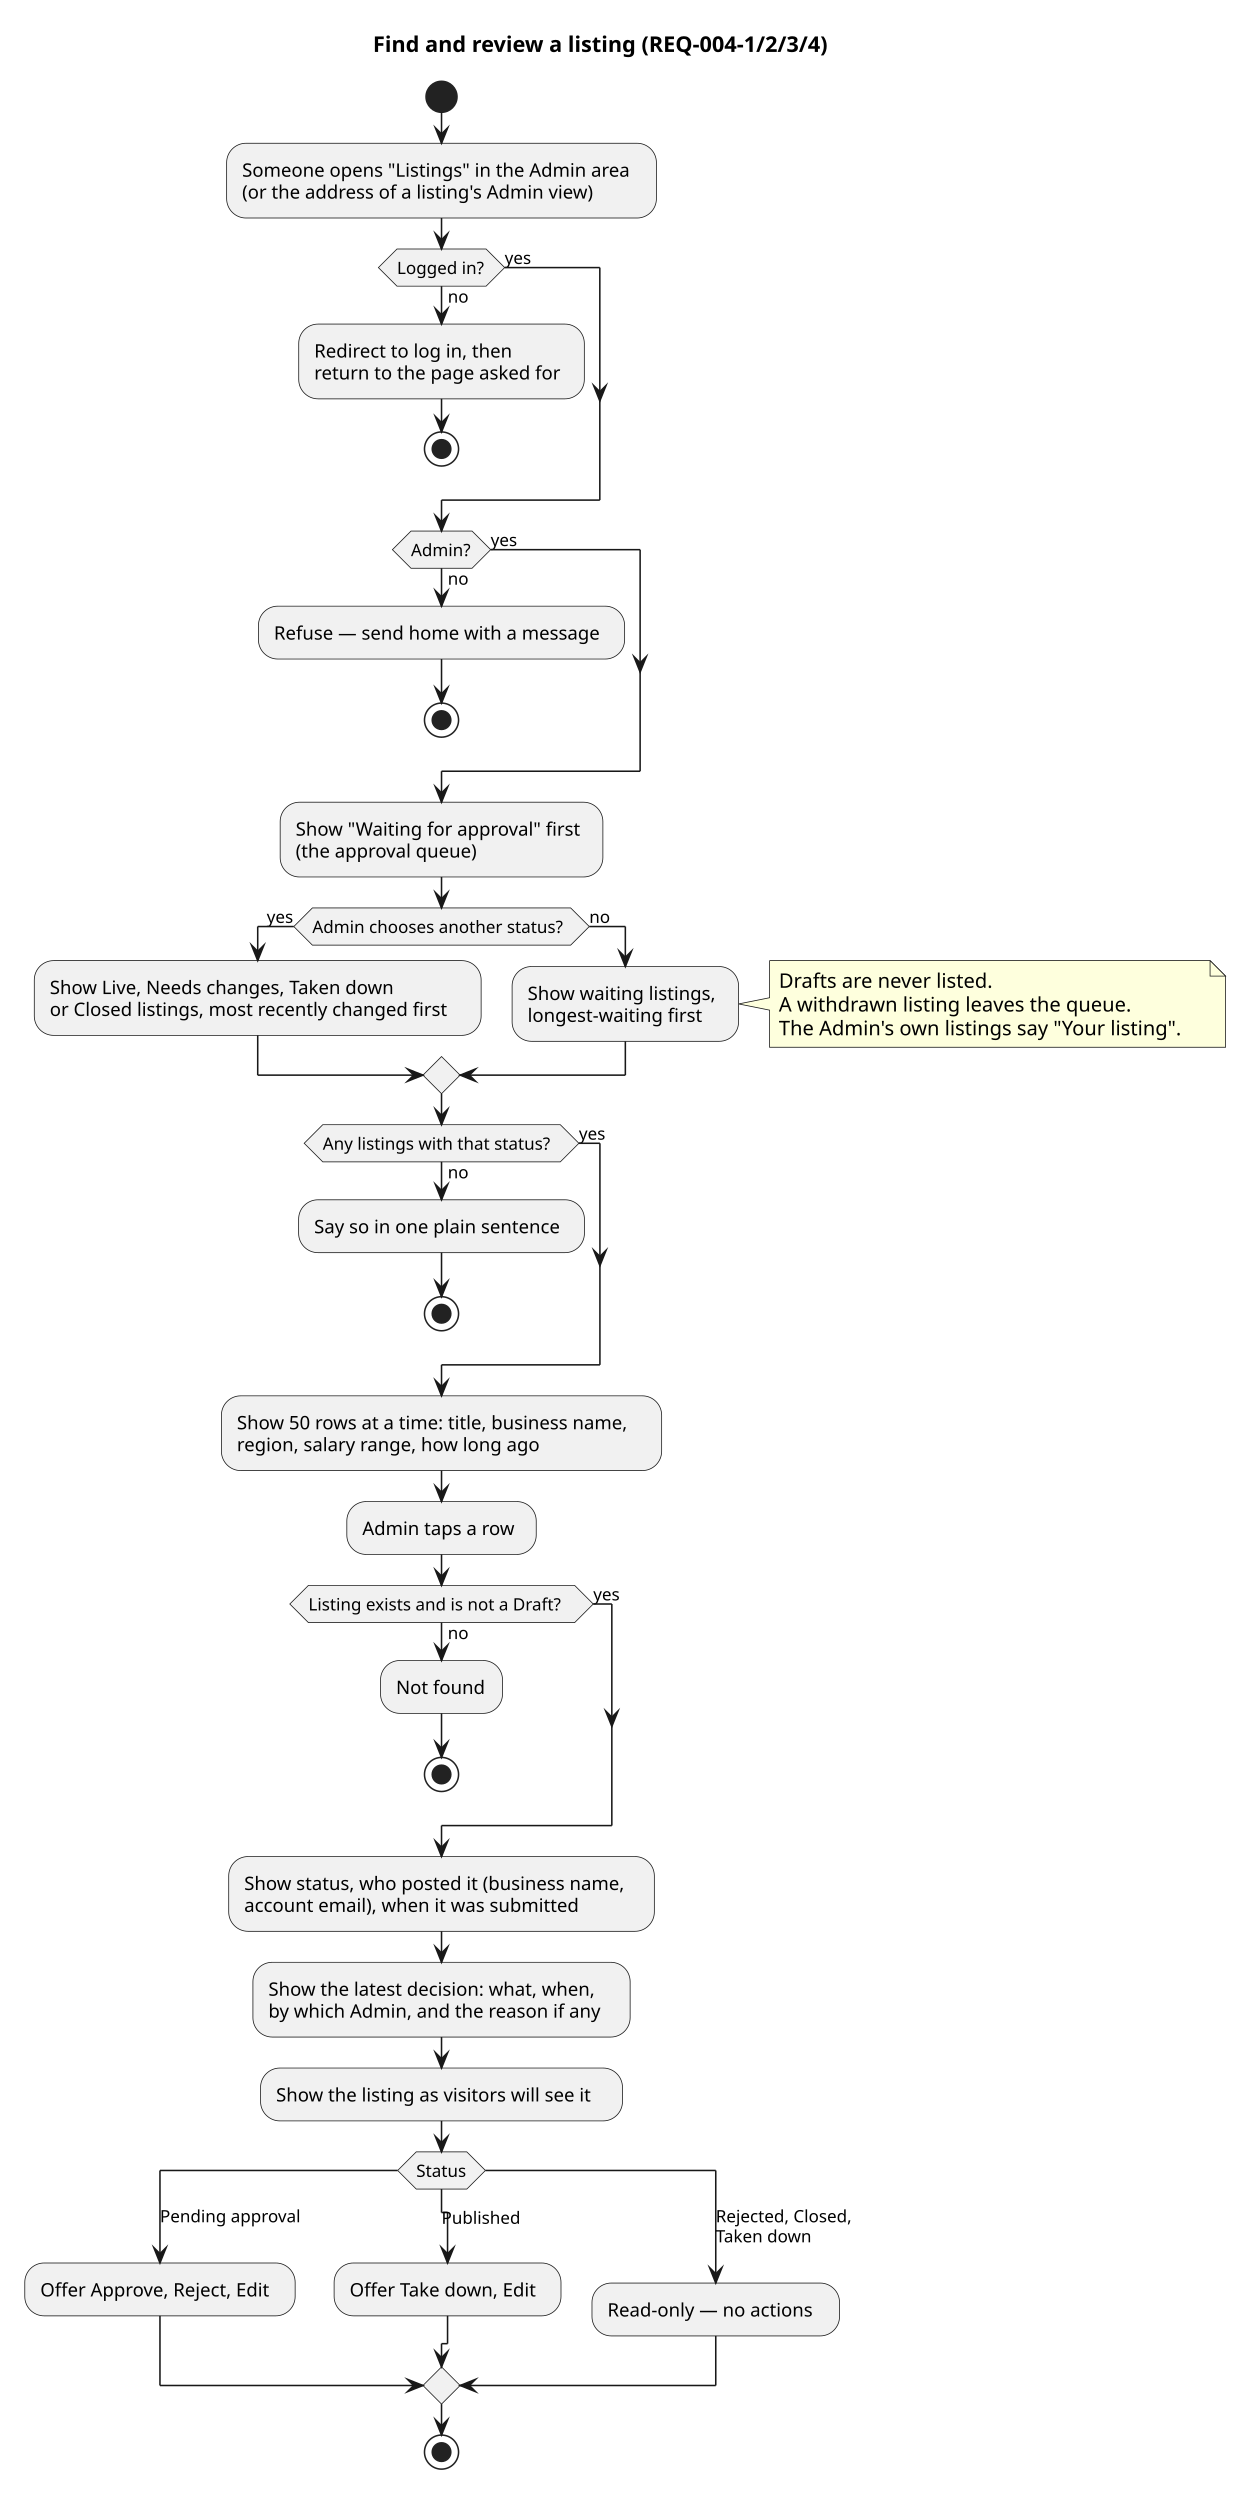
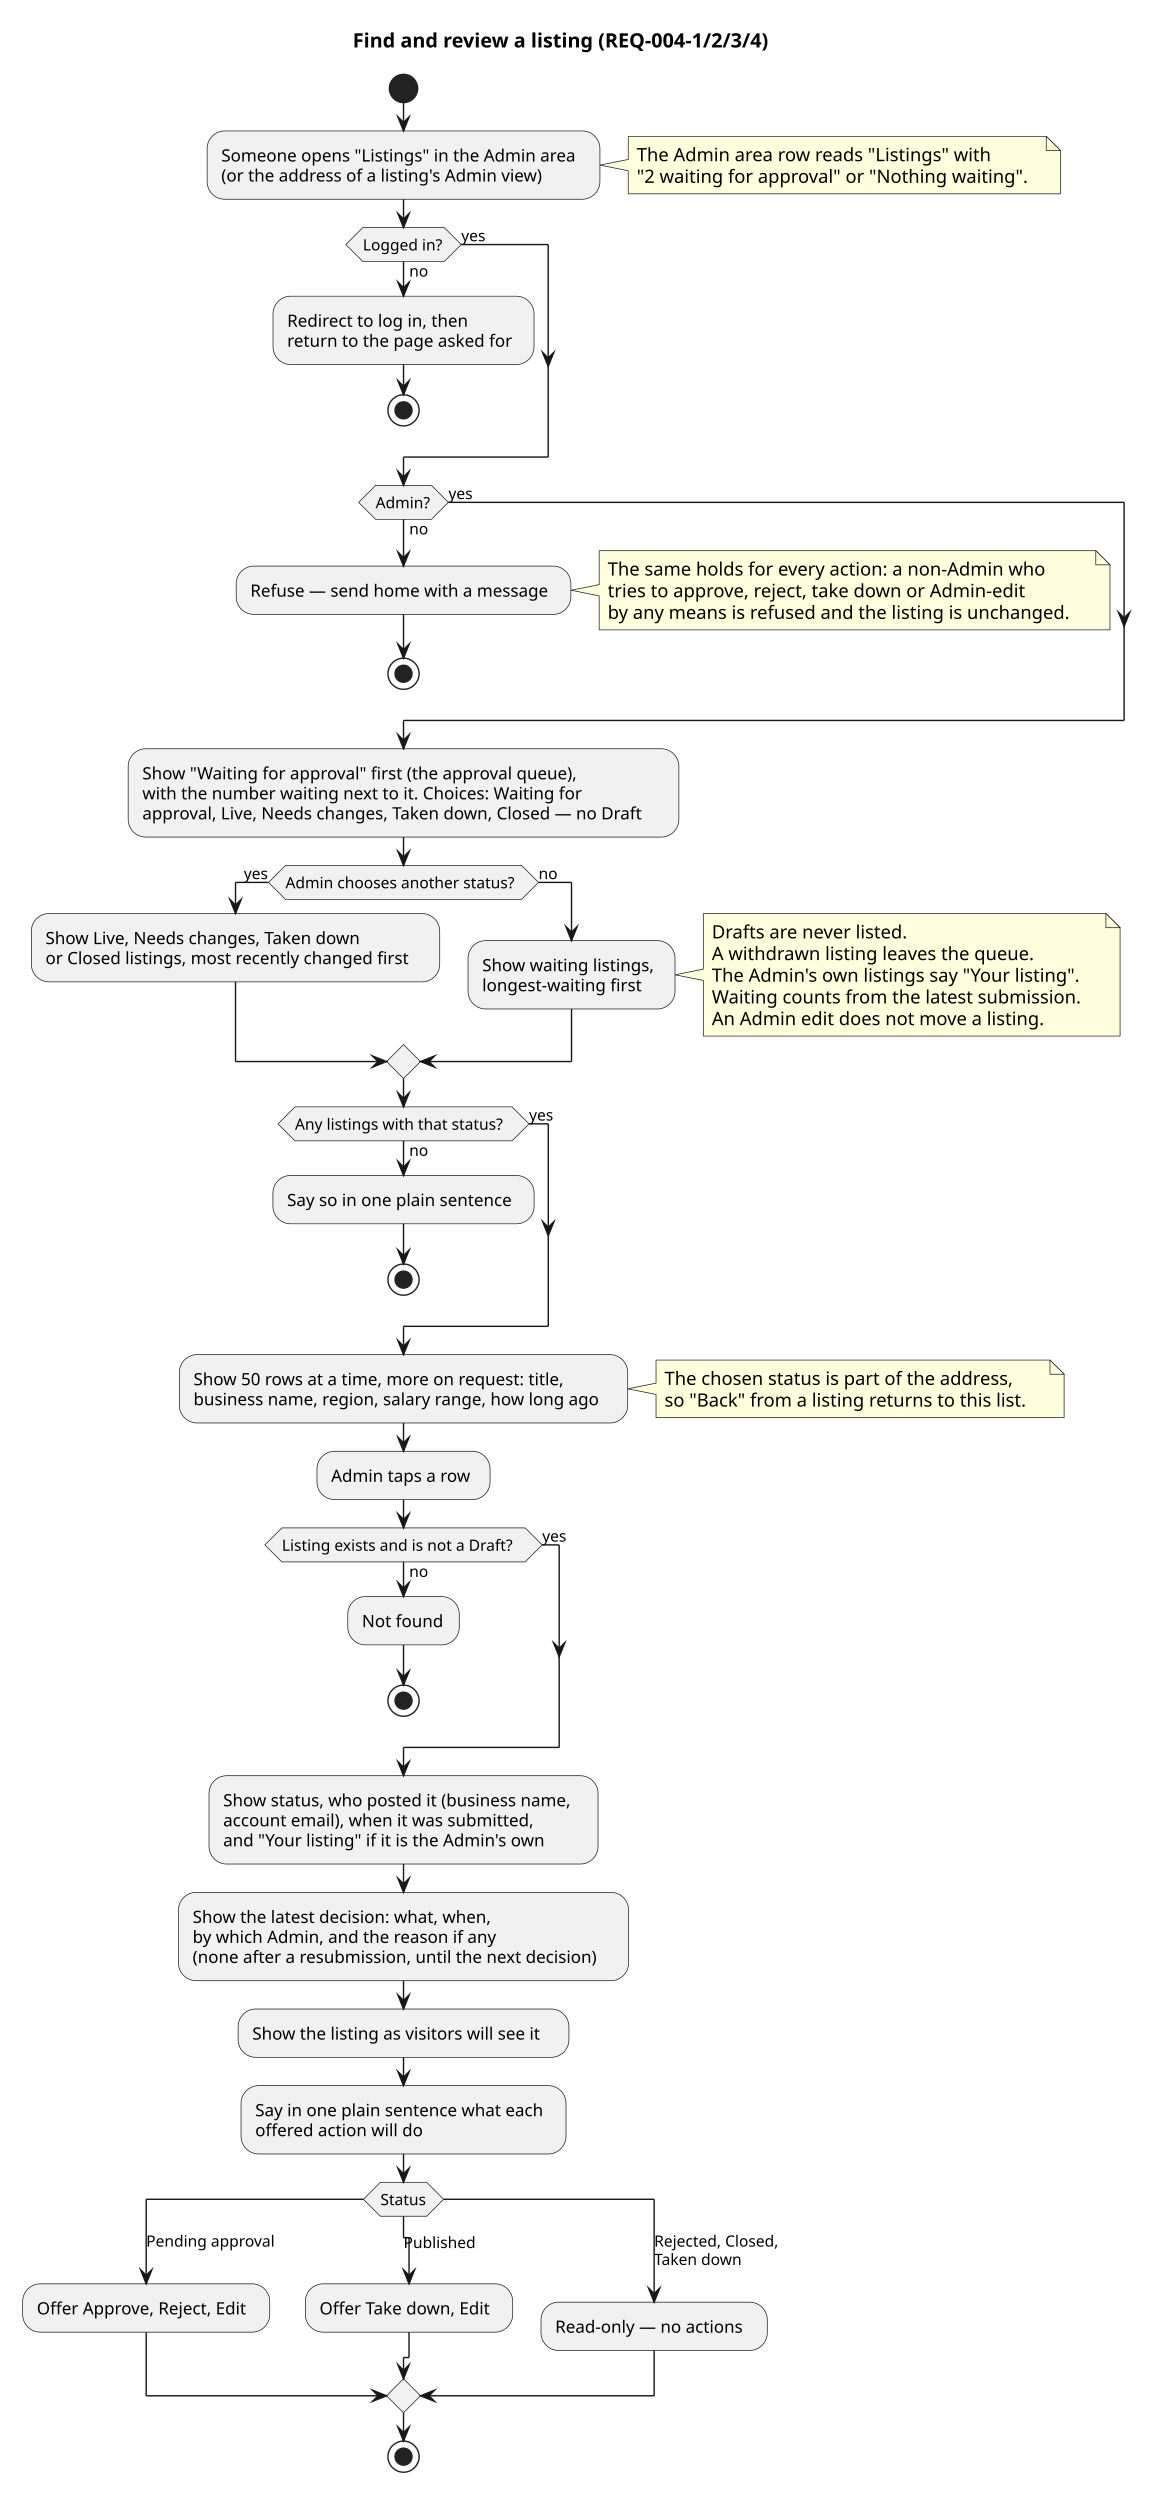
- <svg xmlns="http://www.w3.org/2000/svg" version="1.1" data-diagram-type="ACTIVITY" style="width:812px;height:1614px;background:#FFFFFF;" width="812px" height="1614px" viewBox="0 0 812 1614" zoomAndPan="magnify" preserveAspectRatio="none" contentStyleType="text/css">
+ <svg xmlns="http://www.w3.org/2000/svg" version="1.1" data-diagram-type="ACTIVITY" style="width:829px;height:1766px;background:#FFFFFF;" width="829px" height="1766px" viewBox="0 0 829 1766" zoomAndPan="magnify" preserveAspectRatio="none" contentStyleType="text/css">
  <defs />
  <g font-family="sans-serif" lengthAdjust="spacing">
    <g class="title" data-source-line="2">
-       <text x="240.756" y="33.535" fill="#000" font-size="14" textLength="328.706" font-weight="700">Find and review a listing (REQ-004-1/2/3/4)</text>
+       <text x="249.182" y="33.535" fill="#000" font-size="14" textLength="328.706" font-weight="700">Find and review a listing (REQ-004-1/2/3/4)</text>
    </g>
    <ellipse cx="285.05" cy="62.488" rx="10" ry="10" fill="#222" style="stroke:#222;stroke-width:1;" />
+     <path d="M443.786,96.311 L443.786,112.621 L423.786,116.621 L443.786,120.621 L443.786,136.932 A0,0 0 0 0 443.786,136.932 L749.073,136.932 A0,0 0 0 0 749.073,136.932 L749.073,106.311 L739.073,96.311 L443.786,96.311 A0,0 0 0 0 443.786,96.311" style="stroke:#181818;stroke-width:0.5;" fill="#FEFFDD" />
+     <path d="M739.073,96.311 L739.073,106.311 L749.073,106.311 L739.073,96.311" style="stroke:#181818;stroke-width:0.5;" fill="#FEFFDD" />
+     <text x="449.786" y="113.879" fill="#000" font-size="13" textLength="259.27">The Admin area row reads "Listings" with</text>
+     <text x="449.786" y="129.189" fill="#000" font-size="13" textLength="284.286">"2 waiting for approval" or "Nothing waiting".</text>
    <rect x="146.314" y="92.488" width="277.473" height="48.266" fill="#F1F1F1" style="stroke:#181818;stroke-width:0.5;" rx="12.5" ry="12.5" />
    <text x="156.314" y="114.09" fill="#000" font-size="12" textLength="257.473">Someone opens "Listings" in the Admin area</text>
    <text x="156.314" y="128.223" fill="#000" font-size="12" textLength="237.627">(or the address of a listing's Admin view)</text>
    <rect x="192.855" y="209.231" width="184.391" height="48.266" fill="#F1F1F1" style="stroke:#181818;stroke-width:0.5;" rx="12.5" ry="12.5" />
    <text x="202.855" y="230.833" fill="#000" font-size="12" textLength="133.676">Redirect to log in, then</text>
    <text x="202.855" y="244.966" fill="#000" font-size="12" textLength="164.391">return to the page asked for</text>
    <ellipse cx="285.05" cy="289.864" rx="11" ry="11" fill="none" style="stroke:#222;stroke-width:1;" />
    <ellipse cx="285.05" cy="289.864" rx="6" ry="6" fill="#222" style="stroke:#222;stroke-width:1;" />
    <polygon points="256.291,160.754,313.81,160.754,325.81,172.754,313.81,184.754,256.291,184.754,244.291,172.754,256.291,160.754" fill="#F1F1F1" style="stroke:#181818;stroke-width:0.5;stroke-linejoin:miter;stroke-miterlimit:10;" />
    <text x="289.05" y="195.389" fill="#000" font-size="11" textLength="13.583">no</text>
    <text x="256.291" y="176.911" fill="#000" font-size="11" textLength="57.519">Logged in?</text>
    <text x="325.81" y="170.434" fill="#000" font-size="11" textLength="17.483">yes</text>
-     <rect x="166.839" y="391.342" width="236.422" height="34.133" fill="#F1F1F1" style="stroke:#181818;stroke-width:0.5;" rx="12.5" ry="12.5" />
-     <text x="176.839" y="412.943" fill="#000" font-size="12" textLength="216.422">Refuse — send home with a message</text>
-     <ellipse cx="285.05" cy="464.908" rx="11" ry="11" fill="none" style="stroke:#222;stroke-width:1;" />
-     <ellipse cx="285.05" cy="464.908" rx="6" ry="6" fill="#222" style="stroke:#222;stroke-width:1;" />
+     <path d="M423.261,388.999 L423.261,412.965 L403.261,416.965 L423.261,420.965 L423.261,444.931 A0,0 0 0 0 423.261,444.931 L784.07,444.931 A0,0 0 0 0 784.07,444.931 L784.07,398.999 L774.07,388.999 L423.261,388.999 A0,0 0 0 0 423.261,388.999" style="stroke:#181818;stroke-width:0.5;" fill="#FEFFDD" />
+     <path d="M774.07,388.999 L774.07,398.999 L784.07,398.999 L774.07,388.999" style="stroke:#181818;stroke-width:0.5;" fill="#FEFFDD" />
+     <text x="429.261" y="406.567" fill="#000" font-size="13" textLength="324.283">The same holds for every action: a non-Admin who</text>
+     <text x="429.261" y="421.878" fill="#000" font-size="13" textLength="310.896">tries to approve, reject, take down or Admin-edit</text>
+     <text x="429.261" y="437.188" fill="#000" font-size="13" textLength="339.809">by any means is refused and the listing is unchanged.</text>
+     <rect x="166.839" y="399.898" width="236.422" height="34.133" fill="#F1F1F1" style="stroke:#181818;stroke-width:0.5;" rx="12.5" ry="12.5" />
+     <text x="176.839" y="421.5" fill="#000" font-size="12" textLength="216.422">Refuse — send home with a message</text>
+     <ellipse cx="285.05" cy="475.931" rx="11" ry="11" fill="none" style="stroke:#222;stroke-width:1;" />
+     <ellipse cx="285.05" cy="475.931" rx="6" ry="6" fill="#222" style="stroke:#222;stroke-width:1;" />
    <polygon points="265.335,342.864,304.765,342.864,316.765,354.864,304.765,366.864,265.335,366.864,253.335,354.864,265.335,342.864" fill="#F1F1F1" style="stroke:#181818;stroke-width:0.5;stroke-linejoin:miter;stroke-miterlimit:10;" />
    <text x="289.05" y="377.499" fill="#000" font-size="11" textLength="13.583">no</text>
    <text x="265.335" y="359.021" fill="#000" font-size="11" textLength="39.429">Admin?</text>
    <text x="316.765" y="352.544" fill="#000" font-size="11" textLength="17.483">yes</text>
-     <rect x="180.881" y="517.908" width="208.338" height="48.266" fill="#F1F1F1" style="stroke:#181818;stroke-width:0.5;" rx="12.5" ry="12.5" />
-     <text x="190.881" y="539.51" fill="#000" font-size="12" textLength="188.338">Show "Waiting for approval" first</text>
-     <text x="190.881" y="553.643" fill="#000" font-size="12" textLength="120.158">(the approval queue)</text>
-     <polygon points="201.669,586.174,368.431,586.174,380.431,598.174,368.431,610.174,201.669,610.174,189.669,598.174,201.669,586.174" fill="#F1F1F1" style="stroke:#181818;stroke-width:0.5;stroke-linejoin:miter;stroke-miterlimit:10;" />
-     <text x="201.669" y="602.331" fill="#000" font-size="11" textLength="166.762">Admin chooses another status?</text>
-     <text x="172.186" y="595.854" fill="#000" font-size="11" textLength="17.483">yes</text>
-     <text x="380.431" y="595.854" fill="#000" font-size="11" textLength="13.583">no</text>
-     <rect x="22.137" y="620.174" width="288.482" height="48.266" fill="#F1F1F1" style="stroke:#181818;stroke-width:0.5;" rx="12.5" ry="12.5" />
-     <text x="32.137" y="641.775" fill="#000" font-size="12" textLength="230.707">Show Live, Needs changes, Taken down</text>
-     <text x="32.137" y="655.908" fill="#000" font-size="12" textLength="268.482">or Closed listings, most recently changed first</text>
-     <path d="M496.824,620.174 L496.824,644.14 L476.824,648.14 L496.824,652.14 L496.824,676.105 A0,0 0 0 0 496.824,676.105 L791.218,676.105 A0,0 0 0 0 791.218,676.105 L791.218,630.174 L781.218,620.174 L496.824,620.174 A0,0 0 0 0 496.824,620.174" style="stroke:#181818;stroke-width:0.5;" fill="#FEFFDD" />
-     <path d="M781.218,620.174 L781.218,630.174 L791.218,630.174 L781.218,620.174" style="stroke:#181818;stroke-width:0.5;" fill="#FEFFDD" />
-     <text x="502.824" y="637.742" fill="#000" font-size="13" textLength="143.73">Drafts are never listed.</text>
-     <text x="502.824" y="653.053" fill="#000" font-size="13" textLength="235.809">A withdrawn listing leaves the queue.</text>
-     <text x="502.824" y="668.363" fill="#000" font-size="13" textLength="273.394">The Admin's own listings say "Your listing".</text>
-     <rect x="330.619" y="624.007" width="146.205" height="48.266" fill="#F1F1F1" style="stroke:#181818;stroke-width:0.5;" rx="12.5" ry="12.5" />
-     <text x="340.619" y="645.608" fill="#000" font-size="12" textLength="126.205">Show waiting listings,</text>
-     <text x="340.619" y="659.741" fill="#000" font-size="12" textLength="119.426">longest-waiting first</text>
-     <polygon points="285.05,682.105,297.05,694.105,285.05,706.105,273.05,694.105,285.05,682.105" fill="#F1F1F1" style="stroke:#181818;stroke-width:0.5;stroke-linejoin:miter;stroke-miterlimit:10;" />
-     <rect x="192.79" y="774.583" width="184.52" height="34.133" fill="#F1F1F1" style="stroke:#181818;stroke-width:0.5;" rx="12.5" ry="12.5" />
-     <text x="202.79" y="796.185" fill="#000" font-size="12" textLength="164.52">Say so in one plain sentence</text>
-     <ellipse cx="285.05" cy="848.149" rx="11" ry="11" fill="none" style="stroke:#222;stroke-width:1;" />
-     <ellipse cx="285.05" cy="848.149" rx="6" ry="6" fill="#222" style="stroke:#222;stroke-width:1;" />
-     <polygon points="208.375,726.105,361.725,726.105,373.725,738.105,361.725,750.105,208.375,750.105,196.375,738.105,208.375,726.105" fill="#F1F1F1" style="stroke:#181818;stroke-width:0.5;stroke-linejoin:miter;stroke-miterlimit:10;" />
-     <text x="289.05" y="760.74" fill="#000" font-size="11" textLength="13.583">no</text>
-     <text x="208.375" y="742.263" fill="#000" font-size="11" textLength="153.35">Any listings with that status?</text>
-     <text x="373.725" y="735.785" fill="#000" font-size="11" textLength="17.483">yes</text>
-     <rect x="142.942" y="901.149" width="284.217" height="48.266" fill="#F1F1F1" style="stroke:#181818;stroke-width:0.5;" rx="12.5" ry="12.5" />
-     <text x="152.942" y="922.751" fill="#000" font-size="12" textLength="264.217">Show 50 rows at a time: title, business name,</text>
-     <text x="152.942" y="936.884" fill="#000" font-size="12" textLength="202.43">region, salary range, how long ago</text>
-     <rect x="223.909" y="969.415" width="122.281" height="34.133" fill="#F1F1F1" style="stroke:#181818;stroke-width:0.5;" rx="12.5" ry="12.5" />
-     <text x="233.909" y="991.017" fill="#000" font-size="12" textLength="102.281">Admin taps a row</text>
-     <rect x="245.674" y="1072.025" width="78.752" height="34.133" fill="#F1F1F1" style="stroke:#181818;stroke-width:0.5;" rx="12.5" ry="12.5" />
-     <text x="255.674" y="1093.627" fill="#000" font-size="12" textLength="58.752">Not found</text>
-     <ellipse cx="285.05" cy="1145.592" rx="11" ry="11" fill="none" style="stroke:#222;stroke-width:1;" />
-     <ellipse cx="285.05" cy="1145.592" rx="6" ry="6" fill="#222" style="stroke:#222;stroke-width:1;" />
-     <polygon points="199.102,1023.548,370.998,1023.548,382.998,1035.548,370.998,1047.548,199.102,1047.548,187.102,1035.548,199.102,1023.548" fill="#F1F1F1" style="stroke:#181818;stroke-width:0.5;stroke-linejoin:miter;stroke-miterlimit:10;" />
-     <text x="289.05" y="1058.183" fill="#000" font-size="11" textLength="13.583">no</text>
-     <text x="199.102" y="1039.705" fill="#000" font-size="11" textLength="171.896">Listing exists and is not a Draft?</text>
-     <text x="382.998" y="1033.228" fill="#000" font-size="11" textLength="17.483">yes</text>
-     <rect x="147.653" y="1198.592" width="274.795" height="48.266" fill="#F1F1F1" style="stroke:#181818;stroke-width:0.5;" rx="12.5" ry="12.5" />
-     <text x="157.653" y="1220.193" fill="#000" font-size="12" textLength="254.795">Show status, who posted it (business name,</text>
-     <text x="157.653" y="1234.326" fill="#000" font-size="12" textLength="223.588">account email), when it was submitted</text>
-     <rect x="163.282" y="1266.857" width="243.535" height="48.266" fill="#F1F1F1" style="stroke:#181818;stroke-width:0.5;" rx="12.5" ry="12.5" />
-     <text x="173.282" y="1288.459" fill="#000" font-size="12" textLength="218.291">Show the latest decision: what, when,</text>
-     <text x="173.282" y="1302.592" fill="#000" font-size="12" textLength="223.535">by which Admin, and the reason if any</text>
-     <rect x="168.219" y="1335.123" width="233.662" height="34.133" fill="#F1F1F1" style="stroke:#181818;stroke-width:0.5;" rx="12.5" ry="12.5" />
-     <text x="178.219" y="1356.725" fill="#000" font-size="12" textLength="213.662">Show the listing as visitors will see it</text>
-     <polygon points="268.719,1389.256,301.381,1389.256,313.381,1401.256,301.381,1413.256,268.719,1413.256,256.719,1401.256,268.719,1389.256" fill="#F1F1F1" style="stroke:#181818;stroke-width:0.5;stroke-linejoin:miter;stroke-miterlimit:10;" />
-     <text x="268.719" y="1405.413" fill="#000" font-size="11" textLength="32.662">Status</text>
-     <rect x="16" y="1460.986" width="174.547" height="34.133" fill="#F1F1F1" style="stroke:#181818;stroke-width:0.5;" rx="12.5" ry="12.5" />
-     <text x="26" y="1482.588" fill="#000" font-size="12" textLength="154.547">Offer Approve, Reject, Edit</text>
-     <rect x="215.705" y="1460.986" width="146.475" height="34.133" fill="#F1F1F1" style="stroke:#181818;stroke-width:0.5;" rx="12.5" ry="12.5" />
-     <text x="225.705" y="1482.588" fill="#000" font-size="12" textLength="126.475">Offer Take down, Edit</text>
-     <rect x="382.179" y="1473.941" width="159.828" height="34.133" fill="#F1F1F1" style="stroke:#181818;stroke-width:0.5;" rx="12.5" ry="12.5" />
-     <text x="392.179" y="1495.543" fill="#000" font-size="12" textLength="139.828">Read-only — no actions</text>
-     <polygon points="285.05,1528.074,285.05,1528.074,297.05,1540.074,285.05,1552.074,285.05,1552.074,273.05,1540.074,285.05,1528.074" fill="#F1F1F1" style="stroke:#181818;stroke-width:0.5;stroke-linejoin:miter;stroke-miterlimit:10;" />
-     <ellipse cx="285.05" cy="1583.074" rx="11" ry="11" fill="none" style="stroke:#222;stroke-width:1;" />
-     <ellipse cx="285.05" cy="1583.074" rx="6" ry="6" fill="#222" style="stroke:#222;stroke-width:1;" />
+     <rect x="90.538" y="528.931" width="389.023" height="62.398" fill="#F1F1F1" style="stroke:#181818;stroke-width:0.5;" rx="12.5" ry="12.5" />
+     <text x="100.538" y="550.532" fill="#000" font-size="12" textLength="316.09">Show "Waiting for approval" first (the approval queue),</text>
+     <text x="100.538" y="564.665" fill="#000" font-size="12" textLength="323.789">with the number waiting next to it. Choices: Waiting for</text>
+     <text x="100.538" y="578.798" fill="#000" font-size="12" textLength="369.023">approval, Live, Needs changes, Taken down, Closed — no Draft</text>
+     <polygon points="201.669,611.329,368.431,611.329,380.431,623.329,368.431,635.329,201.669,635.329,189.669,623.329,201.669,611.329" fill="#F1F1F1" style="stroke:#181818;stroke-width:0.5;stroke-linejoin:miter;stroke-miterlimit:10;" />
+     <text x="201.669" y="627.486" fill="#000" font-size="11" textLength="166.762">Admin chooses another status?</text>
+     <text x="172.186" y="621.009" fill="#000" font-size="11" textLength="17.483">yes</text>
+     <text x="380.431" y="621.009" fill="#000" font-size="11" textLength="13.583">no</text>
+     <rect x="22.137" y="645.329" width="288.482" height="48.266" fill="#F1F1F1" style="stroke:#181818;stroke-width:0.5;" rx="12.5" ry="12.5" />
+     <text x="32.137" y="666.931" fill="#000" font-size="12" textLength="230.707">Show Live, Needs changes, Taken down</text>
+     <text x="32.137" y="681.063" fill="#000" font-size="12" textLength="268.482">or Closed listings, most recently changed first</text>
+     <path d="M496.824,645.329 L496.824,684.605 L476.824,688.605 L496.824,692.605 L496.824,731.882 A0,0 0 0 0 496.824,731.882 L791.218,731.882 A0,0 0 0 0 791.218,731.882 L791.218,655.329 L781.218,645.329 L496.824,645.329 A0,0 0 0 0 496.824,645.329" style="stroke:#181818;stroke-width:0.5;" fill="#FEFFDD" />
+     <path d="M781.218,645.329 L781.218,655.329 L791.218,655.329 L781.218,645.329" style="stroke:#181818;stroke-width:0.5;" fill="#FEFFDD" />
+     <text x="502.824" y="662.897" fill="#000" font-size="13" textLength="143.73">Drafts are never listed.</text>
+     <text x="502.824" y="678.208" fill="#000" font-size="13" textLength="235.809">A withdrawn listing leaves the queue.</text>
+     <text x="502.824" y="693.519" fill="#000" font-size="13" textLength="273.394">The Admin's own listings say "Your listing".</text>
+     <text x="502.824" y="708.829" fill="#000" font-size="13" textLength="270.563">Waiting counts from the latest submission.</text>
+     <text x="502.824" y="724.14" fill="#000" font-size="13" textLength="246.264">An Admin edit does not move a listing.</text>
+     <rect x="330.619" y="664.473" width="146.205" height="48.266" fill="#F1F1F1" style="stroke:#181818;stroke-width:0.5;" rx="12.5" ry="12.5" />
+     <text x="340.619" y="686.074" fill="#000" font-size="12" textLength="126.205">Show waiting listings,</text>
+     <text x="340.619" y="700.207" fill="#000" font-size="12" textLength="119.426">longest-waiting first</text>
+     <polygon points="285.05,737.882,297.05,749.882,285.05,761.882,273.05,749.882,285.05,737.882" fill="#F1F1F1" style="stroke:#181818;stroke-width:0.5;stroke-linejoin:miter;stroke-miterlimit:10;" />
+     <rect x="192.79" y="830.359" width="184.52" height="34.133" fill="#F1F1F1" style="stroke:#181818;stroke-width:0.5;" rx="12.5" ry="12.5" />
+     <text x="202.79" y="851.961" fill="#000" font-size="12" textLength="164.52">Say so in one plain sentence</text>
+     <ellipse cx="285.05" cy="903.926" rx="11" ry="11" fill="none" style="stroke:#222;stroke-width:1;" />
+     <ellipse cx="285.05" cy="903.926" rx="6" ry="6" fill="#222" style="stroke:#222;stroke-width:1;" />
+     <polygon points="208.375,781.882,361.725,781.882,373.725,793.882,361.725,805.882,208.375,805.882,196.375,793.882,208.375,781.882" fill="#F1F1F1" style="stroke:#181818;stroke-width:0.5;stroke-linejoin:miter;stroke-miterlimit:10;" />
+     <text x="289.05" y="816.517" fill="#000" font-size="11" textLength="13.583">no</text>
+     <text x="208.375" y="798.039" fill="#000" font-size="11" textLength="153.35">Any listings with that status?</text>
+     <text x="373.725" y="791.562" fill="#000" font-size="11" textLength="17.483">yes</text>
+     <path d="M463.418,960.748 L463.418,977.059 L443.418,981.059 L463.418,985.059 L463.418,1001.369 A0,0 0 0 0 463.418,1001.369 L751.686,1001.369 A0,0 0 0 0 751.686,1001.369 L751.686,970.748 L741.686,960.748 L463.418,960.748 A0,0 0 0 0 463.418,960.748" style="stroke:#181818;stroke-width:0.5;" fill="#FEFFDD" />
+     <path d="M741.686,960.748 L741.686,970.748 L751.686,970.748 L741.686,960.748" style="stroke:#181818;stroke-width:0.5;" fill="#FEFFDD" />
+     <text x="469.418" y="978.316" fill="#000" font-size="13" textLength="257.537">The chosen status is part of the address,</text>
+     <text x="469.418" y="993.627" fill="#000" font-size="13" textLength="267.268">so "Back" from a listing returns to this list.</text>
+     <rect x="126.682" y="956.926" width="316.736" height="48.266" fill="#F1F1F1" style="stroke:#181818;stroke-width:0.5;" rx="12.5" ry="12.5" />
+     <text x="136.682" y="978.527" fill="#000" font-size="12" textLength="273.973">Show 50 rows at a time, more on request: title,</text>
+     <text x="136.682" y="992.66" fill="#000" font-size="12" textLength="296.736">business name, region, salary range, how long ago</text>
+     <rect x="223.909" y="1025.191" width="122.281" height="34.133" fill="#F1F1F1" style="stroke:#181818;stroke-width:0.5;" rx="12.5" ry="12.5" />
+     <text x="233.909" y="1046.793" fill="#000" font-size="12" textLength="102.281">Admin taps a row</text>
+     <rect x="245.674" y="1127.802" width="78.752" height="34.133" fill="#F1F1F1" style="stroke:#181818;stroke-width:0.5;" rx="12.5" ry="12.5" />
+     <text x="255.674" y="1149.403" fill="#000" font-size="12" textLength="58.752">Not found</text>
+     <ellipse cx="285.05" cy="1201.368" rx="11" ry="11" fill="none" style="stroke:#222;stroke-width:1;" />
+     <ellipse cx="285.05" cy="1201.368" rx="6" ry="6" fill="#222" style="stroke:#222;stroke-width:1;" />
+     <polygon points="199.102,1079.324,370.998,1079.324,382.998,1091.324,370.998,1103.324,199.102,1103.324,187.102,1091.324,199.102,1079.324" fill="#F1F1F1" style="stroke:#181818;stroke-width:0.5;stroke-linejoin:miter;stroke-miterlimit:10;" />
+     <text x="289.05" y="1113.959" fill="#000" font-size="11" textLength="13.583">no</text>
+     <text x="199.102" y="1095.481" fill="#000" font-size="11" textLength="171.896">Listing exists and is not a Draft?</text>
+     <text x="382.998" y="1089.004" fill="#000" font-size="11" textLength="17.483">yes</text>
+     <rect x="147.653" y="1254.368" width="274.795" height="62.398" fill="#F1F1F1" style="stroke:#181818;stroke-width:0.5;" rx="12.5" ry="12.5" />
+     <text x="157.653" y="1275.97" fill="#000" font-size="12" textLength="254.795">Show status, who posted it (business name,</text>
+     <text x="157.653" y="1290.103" fill="#000" font-size="12" textLength="227.385">account email), when it was submitted,</text>
+     <text x="157.653" y="1304.235" fill="#000" font-size="12" textLength="239.039">and "Your listing" if it is the Admin's own</text>
+     <rect x="126.067" y="1336.767" width="317.967" height="62.398" fill="#F1F1F1" style="stroke:#181818;stroke-width:0.5;" rx="12.5" ry="12.5" />
+     <text x="136.067" y="1358.368" fill="#000" font-size="12" textLength="218.291">Show the latest decision: what, when,</text>
+     <text x="136.067" y="1372.501" fill="#000" font-size="12" textLength="223.535">by which Admin, and the reason if any</text>
+     <text x="136.067" y="1386.634" fill="#000" font-size="12" textLength="297.967">(none after a resubmission, until the next decision)</text>
+     <rect x="168.219" y="1419.165" width="233.662" height="34.133" fill="#F1F1F1" style="stroke:#181818;stroke-width:0.5;" rx="12.5" ry="12.5" />
+     <text x="178.219" y="1440.767" fill="#000" font-size="12" textLength="213.662">Show the listing as visitors will see it</text>
+     <rect x="170.279" y="1473.298" width="229.543" height="48.266" fill="#F1F1F1" style="stroke:#181818;stroke-width:0.5;" rx="12.5" ry="12.5" />
+     <text x="180.279" y="1494.899" fill="#000" font-size="12" textLength="209.543">Say in one plain sentence what each</text>
+     <text x="180.279" y="1509.032" fill="#000" font-size="12" textLength="123.545">offered action will do</text>
+     <polygon points="268.719,1541.563,301.381,1541.563,313.381,1553.563,301.381,1565.563,268.719,1565.563,256.719,1553.563,268.719,1541.563" fill="#F1F1F1" style="stroke:#181818;stroke-width:0.5;stroke-linejoin:miter;stroke-miterlimit:10;" />
+     <text x="268.719" y="1557.721" fill="#000" font-size="11" textLength="32.662">Status</text>
+     <rect x="16" y="1613.294" width="174.547" height="34.133" fill="#F1F1F1" style="stroke:#181818;stroke-width:0.5;" rx="12.5" ry="12.5" />
+     <text x="26" y="1634.896" fill="#000" font-size="12" textLength="154.547">Offer Approve, Reject, Edit</text>
+     <rect x="215.705" y="1613.294" width="146.475" height="34.133" fill="#F1F1F1" style="stroke:#181818;stroke-width:0.5;" rx="12.5" ry="12.5" />
+     <text x="225.705" y="1634.896" fill="#000" font-size="12" textLength="126.475">Offer Take down, Edit</text>
+     <rect x="382.179" y="1626.249" width="159.828" height="34.133" fill="#F1F1F1" style="stroke:#181818;stroke-width:0.5;" rx="12.5" ry="12.5" />
+     <text x="392.179" y="1647.851" fill="#000" font-size="12" textLength="139.828">Read-only — no actions</text>
+     <polygon points="285.05,1680.382,285.05,1680.382,297.05,1692.382,285.05,1704.382,285.05,1704.382,273.05,1692.382,285.05,1680.382" fill="#F1F1F1" style="stroke:#181818;stroke-width:0.5;stroke-linejoin:miter;stroke-miterlimit:10;" />
+     <ellipse cx="285.05" cy="1735.382" rx="11" ry="11" fill="none" style="stroke:#222;stroke-width:1;" />
+     <ellipse cx="285.05" cy="1735.382" rx="6" ry="6" fill="#222" style="stroke:#222;stroke-width:1;" />
    <line x1="285.05" y1="72.488" x2="285.05" y2="92.488" style="stroke:#181818;stroke-width:1;" />
    <polygon points="281.05,82.488,285.05,92.488,289.05,82.488,285.05,86.488" fill="#181818" style="stroke:#181818;stroke-width:1;stroke-linejoin:miter;stroke-miterlimit:10;" />
    <line x1="285.05" y1="257.497" x2="285.05" y2="278.864" style="stroke:#181818;stroke-width:1;" />
    <polygon points="281.05,268.864,285.05,278.864,289.05,268.864,285.05,272.864" fill="#181818" style="stroke:#181818;stroke-width:1;stroke-linejoin:miter;stroke-miterlimit:10;" />
    <line x1="285.05" y1="184.754" x2="285.05" y2="209.231" style="stroke:#181818;stroke-width:1;" />
    <polygon points="281.05,199.231,285.05,209.231,289.05,199.231,285.05,203.231" fill="#181818" style="stroke:#181818;stroke-width:1;stroke-linejoin:miter;stroke-miterlimit:10;" />
    <line x1="325.81" y1="172.754" x2="387.245" y2="172.754" style="stroke:#181818;stroke-width:1;" />
    <polygon points="383.245,248.864,387.245,258.864,391.245,248.864,387.245,252.864" fill="#181818" style="stroke:#181818;stroke-width:1;stroke-linejoin:miter;stroke-miterlimit:10;" />
    <line x1="387.245" y1="172.754" x2="387.245" y2="322.864" style="stroke:#181818;stroke-width:1;" />
    <line x1="387.245" y1="322.864" x2="285.05" y2="322.864" style="stroke:#181818;stroke-width:1;" />
    <line x1="285.05" y1="322.864" x2="285.05" y2="342.864" style="stroke:#181818;stroke-width:1;" />
    <polygon points="281.05,332.864,285.05,342.864,289.05,332.864,285.05,336.864" fill="#181818" style="stroke:#181818;stroke-width:1;stroke-linejoin:miter;stroke-miterlimit:10;" />
    <line x1="285.05" y1="140.754" x2="285.05" y2="160.754" style="stroke:#181818;stroke-width:1;" />
    <polygon points="281.05,150.754,285.05,160.754,289.05,150.754,285.05,154.754" fill="#181818" style="stroke:#181818;stroke-width:1;stroke-linejoin:miter;stroke-miterlimit:10;" />
-     <line x1="285.05" y1="425.475" x2="285.05" y2="453.908" style="stroke:#181818;stroke-width:1;" />
-     <polygon points="281.05,443.908,285.05,453.908,289.05,443.908,285.05,447.908" fill="#181818" style="stroke:#181818;stroke-width:1;stroke-linejoin:miter;stroke-miterlimit:10;" />
-     <line x1="285.05" y1="366.864" x2="285.05" y2="391.342" style="stroke:#181818;stroke-width:1;" />
-     <polygon points="281.05,381.342,285.05,391.342,289.05,381.342,285.05,385.342" fill="#181818" style="stroke:#181818;stroke-width:1;stroke-linejoin:miter;stroke-miterlimit:10;" />
-     <line x1="316.765" y1="354.864" x2="413.261" y2="354.864" style="stroke:#181818;stroke-width:1;" />
-     <polygon points="409.261,423.908,413.261,433.908,417.261,423.908,413.261,427.908" fill="#181818" style="stroke:#181818;stroke-width:1;stroke-linejoin:miter;stroke-miterlimit:10;" />
-     <line x1="413.261" y1="354.864" x2="413.261" y2="497.908" style="stroke:#181818;stroke-width:1;" />
-     <line x1="413.261" y1="497.908" x2="285.05" y2="497.908" style="stroke:#181818;stroke-width:1;" />
-     <line x1="285.05" y1="497.908" x2="285.05" y2="517.908" style="stroke:#181818;stroke-width:1;" />
-     <polygon points="281.05,507.908,285.05,517.908,289.05,507.908,285.05,511.908" fill="#181818" style="stroke:#181818;stroke-width:1;stroke-linejoin:miter;stroke-miterlimit:10;" />
-     <line x1="189.669" y1="598.174" x2="166.378" y2="598.174" style="stroke:#181818;stroke-width:1;" />
-     <line x1="166.378" y1="598.174" x2="166.378" y2="620.174" style="stroke:#181818;stroke-width:1;" />
-     <polygon points="162.378,610.174,166.378,620.174,170.378,610.174,166.378,614.174" fill="#181818" style="stroke:#181818;stroke-width:1;stroke-linejoin:miter;stroke-miterlimit:10;" />
-     <line x1="380.431" y1="598.174" x2="403.722" y2="598.174" style="stroke:#181818;stroke-width:1;" />
-     <line x1="403.722" y1="598.174" x2="403.722" y2="624.007" style="stroke:#181818;stroke-width:1;" />
-     <polygon points="399.722,614.007,403.722,624.007,407.722,614.007,403.722,618.007" fill="#181818" style="stroke:#181818;stroke-width:1;stroke-linejoin:miter;stroke-miterlimit:10;" />
-     <line x1="166.378" y1="668.439" x2="166.378" y2="694.105" style="stroke:#181818;stroke-width:1;" />
-     <line x1="166.378" y1="694.105" x2="273.05" y2="694.105" style="stroke:#181818;stroke-width:1;" />
-     <polygon points="263.05,690.105,273.05,694.105,263.05,698.105,267.05,694.105" fill="#181818" style="stroke:#181818;stroke-width:1;stroke-linejoin:miter;stroke-miterlimit:10;" />
-     <line x1="403.722" y1="672.272" x2="403.722" y2="694.105" style="stroke:#181818;stroke-width:1;" />
-     <line x1="403.722" y1="694.105" x2="297.05" y2="694.105" style="stroke:#181818;stroke-width:1;" />
-     <polygon points="307.05,690.105,297.05,694.105,307.05,698.105,303.05,694.105" fill="#181818" style="stroke:#181818;stroke-width:1;stroke-linejoin:miter;stroke-miterlimit:10;" />
-     <line x1="285.05" y1="566.174" x2="285.05" y2="586.174" style="stroke:#181818;stroke-width:1;" />
-     <polygon points="281.05,576.174,285.05,586.174,289.05,576.174,285.05,580.174" fill="#181818" style="stroke:#181818;stroke-width:1;stroke-linejoin:miter;stroke-miterlimit:10;" />
-     <line x1="285.05" y1="808.716" x2="285.05" y2="837.149" style="stroke:#181818;stroke-width:1;" />
-     <polygon points="281.05,827.149,285.05,837.149,289.05,827.149,285.05,831.149" fill="#181818" style="stroke:#181818;stroke-width:1;stroke-linejoin:miter;stroke-miterlimit:10;" />
-     <line x1="285.05" y1="750.105" x2="285.05" y2="774.583" style="stroke:#181818;stroke-width:1;" />
-     <polygon points="281.05,764.583,285.05,774.583,289.05,764.583,285.05,768.583" fill="#181818" style="stroke:#181818;stroke-width:1;stroke-linejoin:miter;stroke-miterlimit:10;" />
-     <line x1="373.725" y1="738.105" x2="387.31" y2="738.105" style="stroke:#181818;stroke-width:1;" />
-     <polygon points="383.31,807.149,387.31,817.149,391.31,807.149,387.31,811.149" fill="#181818" style="stroke:#181818;stroke-width:1;stroke-linejoin:miter;stroke-miterlimit:10;" />
-     <line x1="387.31" y1="738.105" x2="387.31" y2="881.149" style="stroke:#181818;stroke-width:1;" />
-     <line x1="387.31" y1="881.149" x2="285.05" y2="881.149" style="stroke:#181818;stroke-width:1;" />
-     <line x1="285.05" y1="881.149" x2="285.05" y2="901.149" style="stroke:#181818;stroke-width:1;" />
-     <polygon points="281.05,891.149,285.05,901.149,289.05,891.149,285.05,895.149" fill="#181818" style="stroke:#181818;stroke-width:1;stroke-linejoin:miter;stroke-miterlimit:10;" />
-     <line x1="285.05" y1="706.105" x2="285.05" y2="726.105" style="stroke:#181818;stroke-width:1;" />
-     <polygon points="281.05,716.105,285.05,726.105,289.05,716.105,285.05,720.105" fill="#181818" style="stroke:#181818;stroke-width:1;stroke-linejoin:miter;stroke-miterlimit:10;" />
-     <line x1="285.05" y1="949.415" x2="285.05" y2="969.415" style="stroke:#181818;stroke-width:1;" />
-     <polygon points="281.05,959.415,285.05,969.415,289.05,959.415,285.05,963.415" fill="#181818" style="stroke:#181818;stroke-width:1;stroke-linejoin:miter;stroke-miterlimit:10;" />
-     <line x1="285.05" y1="1106.158" x2="285.05" y2="1134.592" style="stroke:#181818;stroke-width:1;" />
-     <polygon points="281.05,1124.592,285.05,1134.592,289.05,1124.592,285.05,1128.592" fill="#181818" style="stroke:#181818;stroke-width:1;stroke-linejoin:miter;stroke-miterlimit:10;" />
-     <line x1="285.05" y1="1047.548" x2="285.05" y2="1072.025" style="stroke:#181818;stroke-width:1;" />
-     <polygon points="281.05,1062.025,285.05,1072.025,289.05,1062.025,285.05,1066.025" fill="#181818" style="stroke:#181818;stroke-width:1;stroke-linejoin:miter;stroke-miterlimit:10;" />
-     <line x1="382.998" y1="1035.548" x2="394.998" y2="1035.548" style="stroke:#181818;stroke-width:1;" />
-     <polygon points="390.998,1104.592,394.998,1114.592,398.998,1104.592,394.998,1108.592" fill="#181818" style="stroke:#181818;stroke-width:1;stroke-linejoin:miter;stroke-miterlimit:10;" />
-     <line x1="394.998" y1="1035.548" x2="394.998" y2="1178.592" style="stroke:#181818;stroke-width:1;" />
-     <line x1="394.998" y1="1178.592" x2="285.05" y2="1178.592" style="stroke:#181818;stroke-width:1;" />
-     <line x1="285.05" y1="1178.592" x2="285.05" y2="1198.592" style="stroke:#181818;stroke-width:1;" />
-     <polygon points="281.05,1188.592,285.05,1198.592,289.05,1188.592,285.05,1192.592" fill="#181818" style="stroke:#181818;stroke-width:1;stroke-linejoin:miter;stroke-miterlimit:10;" />
-     <line x1="285.05" y1="1003.548" x2="285.05" y2="1023.548" style="stroke:#181818;stroke-width:1;" />
-     <polygon points="281.05,1013.548,285.05,1023.548,289.05,1013.548,285.05,1017.548" fill="#181818" style="stroke:#181818;stroke-width:1;stroke-linejoin:miter;stroke-miterlimit:10;" />
-     <line x1="285.05" y1="1246.857" x2="285.05" y2="1266.857" style="stroke:#181818;stroke-width:1;" />
-     <polygon points="281.05,1256.857,285.05,1266.857,289.05,1256.857,285.05,1260.857" fill="#181818" style="stroke:#181818;stroke-width:1;stroke-linejoin:miter;stroke-miterlimit:10;" />
-     <line x1="285.05" y1="1315.123" x2="285.05" y2="1335.123" style="stroke:#181818;stroke-width:1;" />
-     <polygon points="281.05,1325.123,285.05,1335.123,289.05,1325.123,285.05,1329.123" fill="#181818" style="stroke:#181818;stroke-width:1;stroke-linejoin:miter;stroke-miterlimit:10;" />
-     <line x1="256.719" y1="1401.256" x2="103.273" y2="1401.256" style="stroke:#181818;stroke-width:1;" />
-     <line x1="103.273" y1="1401.256" x2="103.273" y2="1460.986" style="stroke:#181818;stroke-width:1;" />
-     <polygon points="99.273,1450.986,103.273,1460.986,107.273,1450.986,103.273,1454.986" fill="#181818" style="stroke:#181818;stroke-width:1;stroke-linejoin:miter;stroke-miterlimit:10;" />
-     <text x="103.273" y="1434.711" fill="#000" font-size="11" textLength="92.431">Pending approval</text>
-     <line x1="313.381" y1="1401.256" x2="462.093" y2="1401.256" style="stroke:#181818;stroke-width:1;" />
-     <line x1="462.093" y1="1401.256" x2="462.093" y2="1473.941" style="stroke:#181818;stroke-width:1;" />
-     <polygon points="458.093,1463.941,462.093,1473.941,466.093,1463.941,462.093,1467.941" fill="#181818" style="stroke:#181818;stroke-width:1;stroke-linejoin:miter;stroke-miterlimit:10;" />
-     <text x="462.093" y="1434.711" fill="#000" font-size="11" textLength="92.007">Rejected, Closed,</text>
-     <text x="462.093" y="1447.666" fill="#000" font-size="11" textLength="64.877">Taken down</text>
-     <line x1="285.05" y1="1413.256" x2="285.05" y2="1428.41" style="stroke:#181818;stroke-width:1;" />
-     <line x1="285.05" y1="1428.41" x2="288.942" y2="1428.41" style="stroke:#181818;stroke-width:1;" />
-     <line x1="288.942" y1="1428.41" x2="288.942" y2="1460.986" style="stroke:#181818;stroke-width:1;" />
-     <polygon points="284.942,1450.986,288.942,1460.986,292.942,1450.986,288.942,1454.986" fill="#181818" style="stroke:#181818;stroke-width:1;stroke-linejoin:miter;stroke-miterlimit:10;" />
-     <text x="285.05" y="1435.711" fill="#000" font-size="11" textLength="51.675">Published</text>
-     <line x1="103.273" y1="1495.119" x2="103.273" y2="1540.074" style="stroke:#181818;stroke-width:1;" />
-     <line x1="103.273" y1="1540.074" x2="273.05" y2="1540.074" style="stroke:#181818;stroke-width:1;" />
-     <polygon points="263.05,1536.074,273.05,1540.074,263.05,1544.074,267.05,1540.074" fill="#181818" style="stroke:#181818;stroke-width:1;stroke-linejoin:miter;stroke-miterlimit:10;" />
-     <line x1="462.093" y1="1508.074" x2="462.093" y2="1540.074" style="stroke:#181818;stroke-width:1;" />
-     <line x1="462.093" y1="1540.074" x2="297.05" y2="1540.074" style="stroke:#181818;stroke-width:1;" />
-     <polygon points="307.05,1536.074,297.05,1540.074,307.05,1544.074,303.05,1540.074" fill="#181818" style="stroke:#181818;stroke-width:1;stroke-linejoin:miter;stroke-miterlimit:10;" />
-     <line x1="288.942" y1="1495.119" x2="288.942" y2="1513.074" style="stroke:#181818;stroke-width:1;" />
-     <line x1="288.942" y1="1513.074" x2="285.05" y2="1513.074" style="stroke:#181818;stroke-width:1;" />
-     <line x1="285.05" y1="1513.074" x2="285.05" y2="1528.074" style="stroke:#181818;stroke-width:1;" />
-     <polygon points="281.05,1518.074,285.05,1528.074,289.05,1518.074,285.05,1522.074" fill="#181818" style="stroke:#181818;stroke-width:1;stroke-linejoin:miter;stroke-miterlimit:10;" />
-     <line x1="285.05" y1="1369.256" x2="285.05" y2="1389.256" style="stroke:#181818;stroke-width:1;" />
-     <polygon points="281.05,1379.256,285.05,1389.256,289.05,1379.256,285.05,1383.256" fill="#181818" style="stroke:#181818;stroke-width:1;stroke-linejoin:miter;stroke-miterlimit:10;" />
-     <line x1="285.05" y1="1552.074" x2="285.05" y2="1572.074" style="stroke:#181818;stroke-width:1;" />
-     <polygon points="281.05,1562.074,285.05,1572.074,289.05,1562.074,285.05,1566.074" fill="#181818" style="stroke:#181818;stroke-width:1;stroke-linejoin:miter;stroke-miterlimit:10;" />
+     <line x1="285.05" y1="434.031" x2="285.05" y2="464.931" style="stroke:#181818;stroke-width:1;" />
+     <polygon points="281.05,454.931,285.05,464.931,289.05,454.931,285.05,458.931" fill="#181818" style="stroke:#181818;stroke-width:1;stroke-linejoin:miter;stroke-miterlimit:10;" />
+     <line x1="285.05" y1="366.864" x2="285.05" y2="399.898" style="stroke:#181818;stroke-width:1;" />
+     <polygon points="281.05,389.898,285.05,399.898,289.05,389.898,285.05,393.898" fill="#181818" style="stroke:#181818;stroke-width:1;stroke-linejoin:miter;stroke-miterlimit:10;" />
+     <line x1="316.765" y1="354.864" x2="794.07" y2="354.864" style="stroke:#181818;stroke-width:1;" />
+     <polygon points="790.07,432.465,794.07,442.465,798.07,432.465,794.07,436.465" fill="#181818" style="stroke:#181818;stroke-width:1;stroke-linejoin:miter;stroke-miterlimit:10;" />
+     <line x1="794.07" y1="354.864" x2="794.07" y2="508.931" style="stroke:#181818;stroke-width:1;" />
+     <line x1="794.07" y1="508.931" x2="285.05" y2="508.931" style="stroke:#181818;stroke-width:1;" />
+     <line x1="285.05" y1="508.931" x2="285.05" y2="528.931" style="stroke:#181818;stroke-width:1;" />
+     <polygon points="281.05,518.931,285.05,528.931,289.05,518.931,285.05,522.931" fill="#181818" style="stroke:#181818;stroke-width:1;stroke-linejoin:miter;stroke-miterlimit:10;" />
+     <line x1="189.669" y1="623.329" x2="166.378" y2="623.329" style="stroke:#181818;stroke-width:1;" />
+     <line x1="166.378" y1="623.329" x2="166.378" y2="645.329" style="stroke:#181818;stroke-width:1;" />
+     <polygon points="162.378,635.329,166.378,645.329,170.378,635.329,166.378,639.329" fill="#181818" style="stroke:#181818;stroke-width:1;stroke-linejoin:miter;stroke-miterlimit:10;" />
+     <line x1="380.431" y1="623.329" x2="403.722" y2="623.329" style="stroke:#181818;stroke-width:1;" />
+     <line x1="403.722" y1="623.329" x2="403.722" y2="664.473" style="stroke:#181818;stroke-width:1;" />
+     <polygon points="399.722,654.473,403.722,664.473,407.722,654.473,403.722,658.473" fill="#181818" style="stroke:#181818;stroke-width:1;stroke-linejoin:miter;stroke-miterlimit:10;" />
+     <line x1="166.378" y1="693.595" x2="166.378" y2="749.882" style="stroke:#181818;stroke-width:1;" />
+     <line x1="166.378" y1="749.882" x2="273.05" y2="749.882" style="stroke:#181818;stroke-width:1;" />
+     <polygon points="263.05,745.882,273.05,749.882,263.05,753.882,267.05,749.882" fill="#181818" style="stroke:#181818;stroke-width:1;stroke-linejoin:miter;stroke-miterlimit:10;" />
+     <line x1="403.722" y1="712.738" x2="403.722" y2="749.882" style="stroke:#181818;stroke-width:1;" />
+     <line x1="403.722" y1="749.882" x2="297.05" y2="749.882" style="stroke:#181818;stroke-width:1;" />
+     <polygon points="307.05,745.882,297.05,749.882,307.05,753.882,303.05,749.882" fill="#181818" style="stroke:#181818;stroke-width:1;stroke-linejoin:miter;stroke-miterlimit:10;" />
+     <line x1="285.05" y1="591.329" x2="285.05" y2="611.329" style="stroke:#181818;stroke-width:1;" />
+     <polygon points="281.05,601.329,285.05,611.329,289.05,601.329,285.05,605.329" fill="#181818" style="stroke:#181818;stroke-width:1;stroke-linejoin:miter;stroke-miterlimit:10;" />
+     <line x1="285.05" y1="864.492" x2="285.05" y2="892.926" style="stroke:#181818;stroke-width:1;" />
+     <polygon points="281.05,882.926,285.05,892.926,289.05,882.926,285.05,886.926" fill="#181818" style="stroke:#181818;stroke-width:1;stroke-linejoin:miter;stroke-miterlimit:10;" />
+     <line x1="285.05" y1="805.882" x2="285.05" y2="830.359" style="stroke:#181818;stroke-width:1;" />
+     <polygon points="281.05,820.359,285.05,830.359,289.05,820.359,285.05,824.359" fill="#181818" style="stroke:#181818;stroke-width:1;stroke-linejoin:miter;stroke-miterlimit:10;" />
+     <line x1="373.725" y1="793.882" x2="387.31" y2="793.882" style="stroke:#181818;stroke-width:1;" />
+     <polygon points="383.31,862.926,387.31,872.926,391.31,862.926,387.31,866.926" fill="#181818" style="stroke:#181818;stroke-width:1;stroke-linejoin:miter;stroke-miterlimit:10;" />
+     <line x1="387.31" y1="793.882" x2="387.31" y2="936.926" style="stroke:#181818;stroke-width:1;" />
+     <line x1="387.31" y1="936.926" x2="285.05" y2="936.926" style="stroke:#181818;stroke-width:1;" />
+     <line x1="285.05" y1="936.926" x2="285.05" y2="956.926" style="stroke:#181818;stroke-width:1;" />
+     <polygon points="281.05,946.926,285.05,956.926,289.05,946.926,285.05,950.926" fill="#181818" style="stroke:#181818;stroke-width:1;stroke-linejoin:miter;stroke-miterlimit:10;" />
+     <line x1="285.05" y1="761.882" x2="285.05" y2="781.882" style="stroke:#181818;stroke-width:1;" />
+     <polygon points="281.05,771.882,285.05,781.882,289.05,771.882,285.05,775.882" fill="#181818" style="stroke:#181818;stroke-width:1;stroke-linejoin:miter;stroke-miterlimit:10;" />
+     <line x1="285.05" y1="1005.191" x2="285.05" y2="1025.191" style="stroke:#181818;stroke-width:1;" />
+     <polygon points="281.05,1015.191,285.05,1025.191,289.05,1015.191,285.05,1019.191" fill="#181818" style="stroke:#181818;stroke-width:1;stroke-linejoin:miter;stroke-miterlimit:10;" />
+     <line x1="285.05" y1="1161.935" x2="285.05" y2="1190.368" style="stroke:#181818;stroke-width:1;" />
+     <polygon points="281.05,1180.368,285.05,1190.368,289.05,1180.368,285.05,1184.368" fill="#181818" style="stroke:#181818;stroke-width:1;stroke-linejoin:miter;stroke-miterlimit:10;" />
+     <line x1="285.05" y1="1103.324" x2="285.05" y2="1127.802" style="stroke:#181818;stroke-width:1;" />
+     <polygon points="281.05,1117.802,285.05,1127.802,289.05,1117.802,285.05,1121.802" fill="#181818" style="stroke:#181818;stroke-width:1;stroke-linejoin:miter;stroke-miterlimit:10;" />
+     <line x1="382.998" y1="1091.324" x2="394.998" y2="1091.324" style="stroke:#181818;stroke-width:1;" />
+     <polygon points="390.998,1160.368,394.998,1170.368,398.998,1160.368,394.998,1164.368" fill="#181818" style="stroke:#181818;stroke-width:1;stroke-linejoin:miter;stroke-miterlimit:10;" />
+     <line x1="394.998" y1="1091.324" x2="394.998" y2="1234.368" style="stroke:#181818;stroke-width:1;" />
+     <line x1="394.998" y1="1234.368" x2="285.05" y2="1234.368" style="stroke:#181818;stroke-width:1;" />
+     <line x1="285.05" y1="1234.368" x2="285.05" y2="1254.368" style="stroke:#181818;stroke-width:1;" />
+     <polygon points="281.05,1244.368,285.05,1254.368,289.05,1244.368,285.05,1248.368" fill="#181818" style="stroke:#181818;stroke-width:1;stroke-linejoin:miter;stroke-miterlimit:10;" />
+     <line x1="285.05" y1="1059.324" x2="285.05" y2="1079.324" style="stroke:#181818;stroke-width:1;" />
+     <polygon points="281.05,1069.324,285.05,1079.324,289.05,1069.324,285.05,1073.324" fill="#181818" style="stroke:#181818;stroke-width:1;stroke-linejoin:miter;stroke-miterlimit:10;" />
+     <line x1="285.05" y1="1316.767" x2="285.05" y2="1336.767" style="stroke:#181818;stroke-width:1;" />
+     <polygon points="281.05,1326.767,285.05,1336.767,289.05,1326.767,285.05,1330.767" fill="#181818" style="stroke:#181818;stroke-width:1;stroke-linejoin:miter;stroke-miterlimit:10;" />
+     <line x1="285.05" y1="1399.165" x2="285.05" y2="1419.165" style="stroke:#181818;stroke-width:1;" />
+     <polygon points="281.05,1409.165,285.05,1419.165,289.05,1409.165,285.05,1413.165" fill="#181818" style="stroke:#181818;stroke-width:1;stroke-linejoin:miter;stroke-miterlimit:10;" />
+     <line x1="285.05" y1="1453.298" x2="285.05" y2="1473.298" style="stroke:#181818;stroke-width:1;" />
+     <polygon points="281.05,1463.298,285.05,1473.298,289.05,1463.298,285.05,1467.298" fill="#181818" style="stroke:#181818;stroke-width:1;stroke-linejoin:miter;stroke-miterlimit:10;" />
+     <line x1="256.719" y1="1553.563" x2="103.273" y2="1553.563" style="stroke:#181818;stroke-width:1;" />
+     <line x1="103.273" y1="1553.563" x2="103.273" y2="1613.294" style="stroke:#181818;stroke-width:1;" />
+     <polygon points="99.273,1603.294,103.273,1613.294,107.273,1603.294,103.273,1607.294" fill="#181818" style="stroke:#181818;stroke-width:1;stroke-linejoin:miter;stroke-miterlimit:10;" />
+     <text x="103.273" y="1587.019" fill="#000" font-size="11" textLength="92.431">Pending approval</text>
+     <line x1="313.381" y1="1553.563" x2="462.093" y2="1553.563" style="stroke:#181818;stroke-width:1;" />
+     <line x1="462.093" y1="1553.563" x2="462.093" y2="1626.249" style="stroke:#181818;stroke-width:1;" />
+     <polygon points="458.093,1616.249,462.093,1626.249,466.093,1616.249,462.093,1620.249" fill="#181818" style="stroke:#181818;stroke-width:1;stroke-linejoin:miter;stroke-miterlimit:10;" />
+     <text x="462.093" y="1587.019" fill="#000" font-size="11" textLength="92.007">Rejected, Closed,</text>
+     <text x="462.093" y="1599.974" fill="#000" font-size="11" textLength="64.877">Taken down</text>
+     <line x1="285.05" y1="1565.563" x2="285.05" y2="1580.717" style="stroke:#181818;stroke-width:1;" />
+     <line x1="285.05" y1="1580.717" x2="288.942" y2="1580.717" style="stroke:#181818;stroke-width:1;" />
+     <line x1="288.942" y1="1580.717" x2="288.942" y2="1613.294" style="stroke:#181818;stroke-width:1;" />
+     <polygon points="284.942,1603.294,288.942,1613.294,292.942,1603.294,288.942,1607.294" fill="#181818" style="stroke:#181818;stroke-width:1;stroke-linejoin:miter;stroke-miterlimit:10;" />
+     <text x="285.05" y="1588.019" fill="#000" font-size="11" textLength="51.675">Published</text>
+     <line x1="103.273" y1="1647.427" x2="103.273" y2="1692.382" style="stroke:#181818;stroke-width:1;" />
+     <line x1="103.273" y1="1692.382" x2="273.05" y2="1692.382" style="stroke:#181818;stroke-width:1;" />
+     <polygon points="263.05,1688.382,273.05,1692.382,263.05,1696.382,267.05,1692.382" fill="#181818" style="stroke:#181818;stroke-width:1;stroke-linejoin:miter;stroke-miterlimit:10;" />
+     <line x1="462.093" y1="1660.382" x2="462.093" y2="1692.382" style="stroke:#181818;stroke-width:1;" />
+     <line x1="462.093" y1="1692.382" x2="297.05" y2="1692.382" style="stroke:#181818;stroke-width:1;" />
+     <polygon points="307.05,1688.382,297.05,1692.382,307.05,1696.382,303.05,1692.382" fill="#181818" style="stroke:#181818;stroke-width:1;stroke-linejoin:miter;stroke-miterlimit:10;" />
+     <line x1="288.942" y1="1647.427" x2="288.942" y2="1665.382" style="stroke:#181818;stroke-width:1;" />
+     <line x1="288.942" y1="1665.382" x2="285.05" y2="1665.382" style="stroke:#181818;stroke-width:1;" />
+     <line x1="285.05" y1="1665.382" x2="285.05" y2="1680.382" style="stroke:#181818;stroke-width:1;" />
+     <polygon points="281.05,1670.382,285.05,1680.382,289.05,1670.382,285.05,1674.382" fill="#181818" style="stroke:#181818;stroke-width:1;stroke-linejoin:miter;stroke-miterlimit:10;" />
+     <line x1="285.05" y1="1521.563" x2="285.05" y2="1541.563" style="stroke:#181818;stroke-width:1;" />
+     <polygon points="281.05,1531.563,285.05,1541.563,289.05,1531.563,285.05,1535.563" fill="#181818" style="stroke:#181818;stroke-width:1;stroke-linejoin:miter;stroke-miterlimit:10;" />
+     <line x1="285.05" y1="1704.382" x2="285.05" y2="1724.382" style="stroke:#181818;stroke-width:1;" />
+     <polygon points="281.05,1714.382,285.05,1724.382,289.05,1714.382,285.05,1718.382" fill="#181818" style="stroke:#181818;stroke-width:1;stroke-linejoin:miter;stroke-miterlimit:10;" />
  </g>
</svg>
